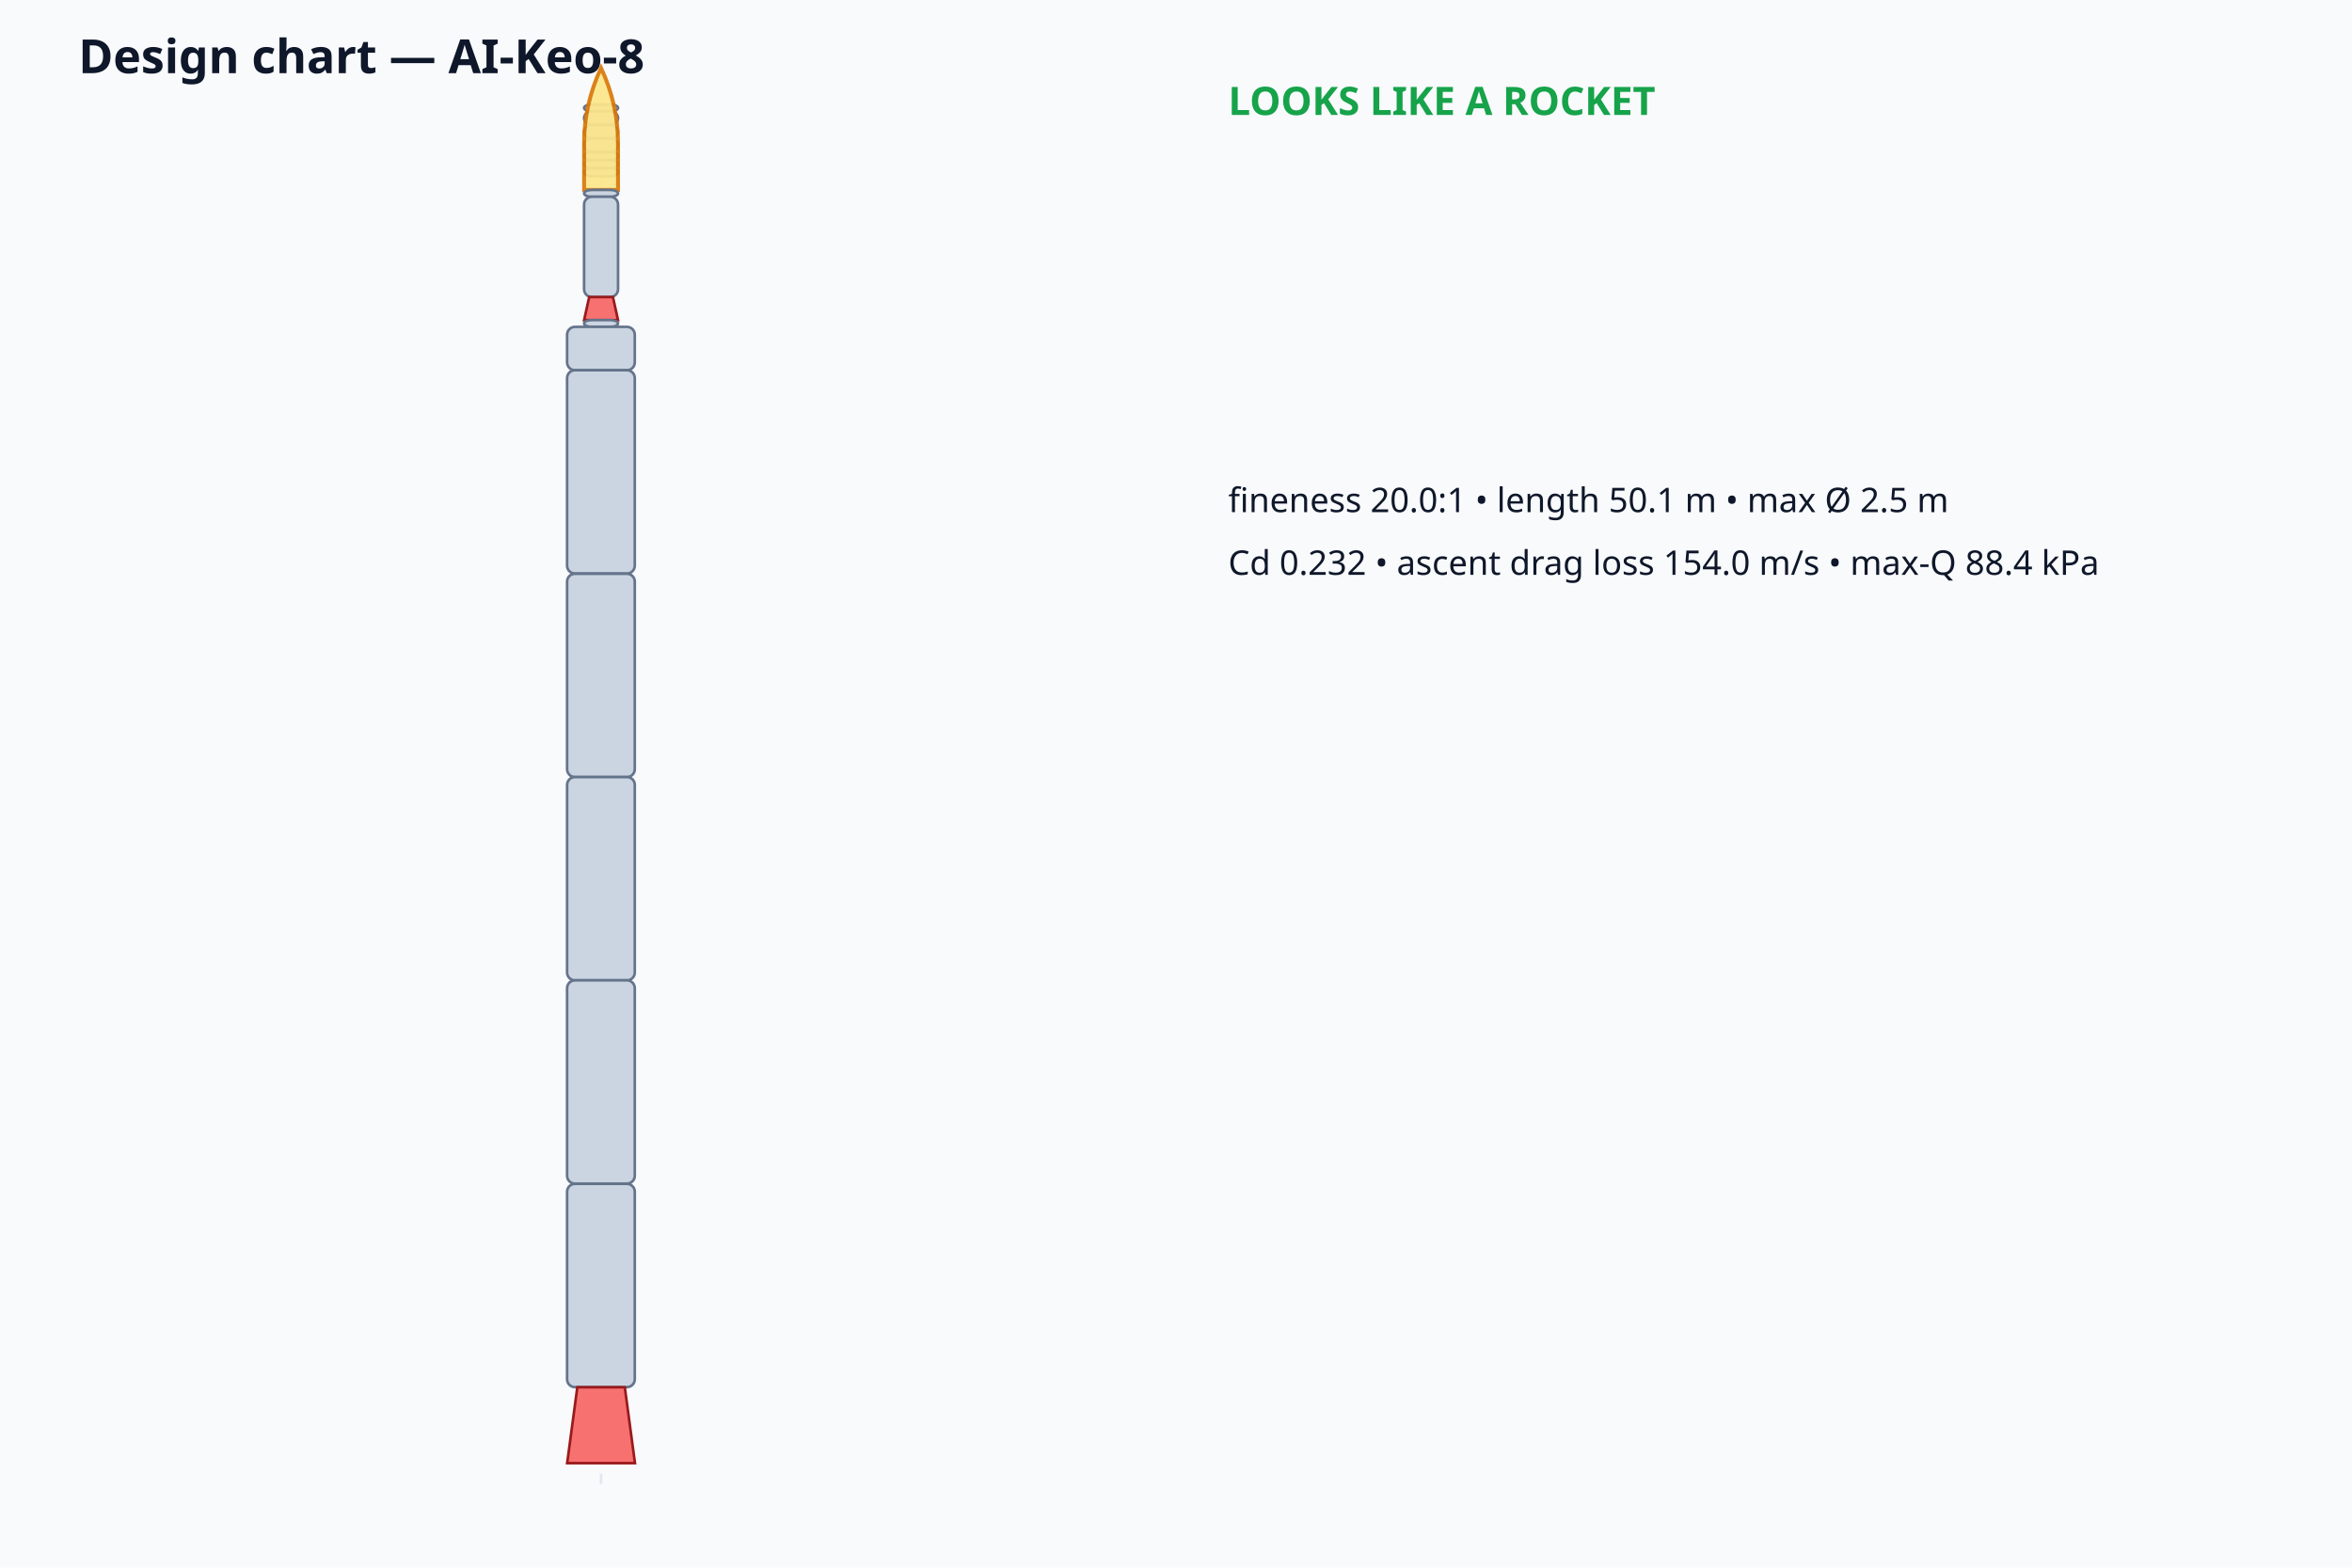
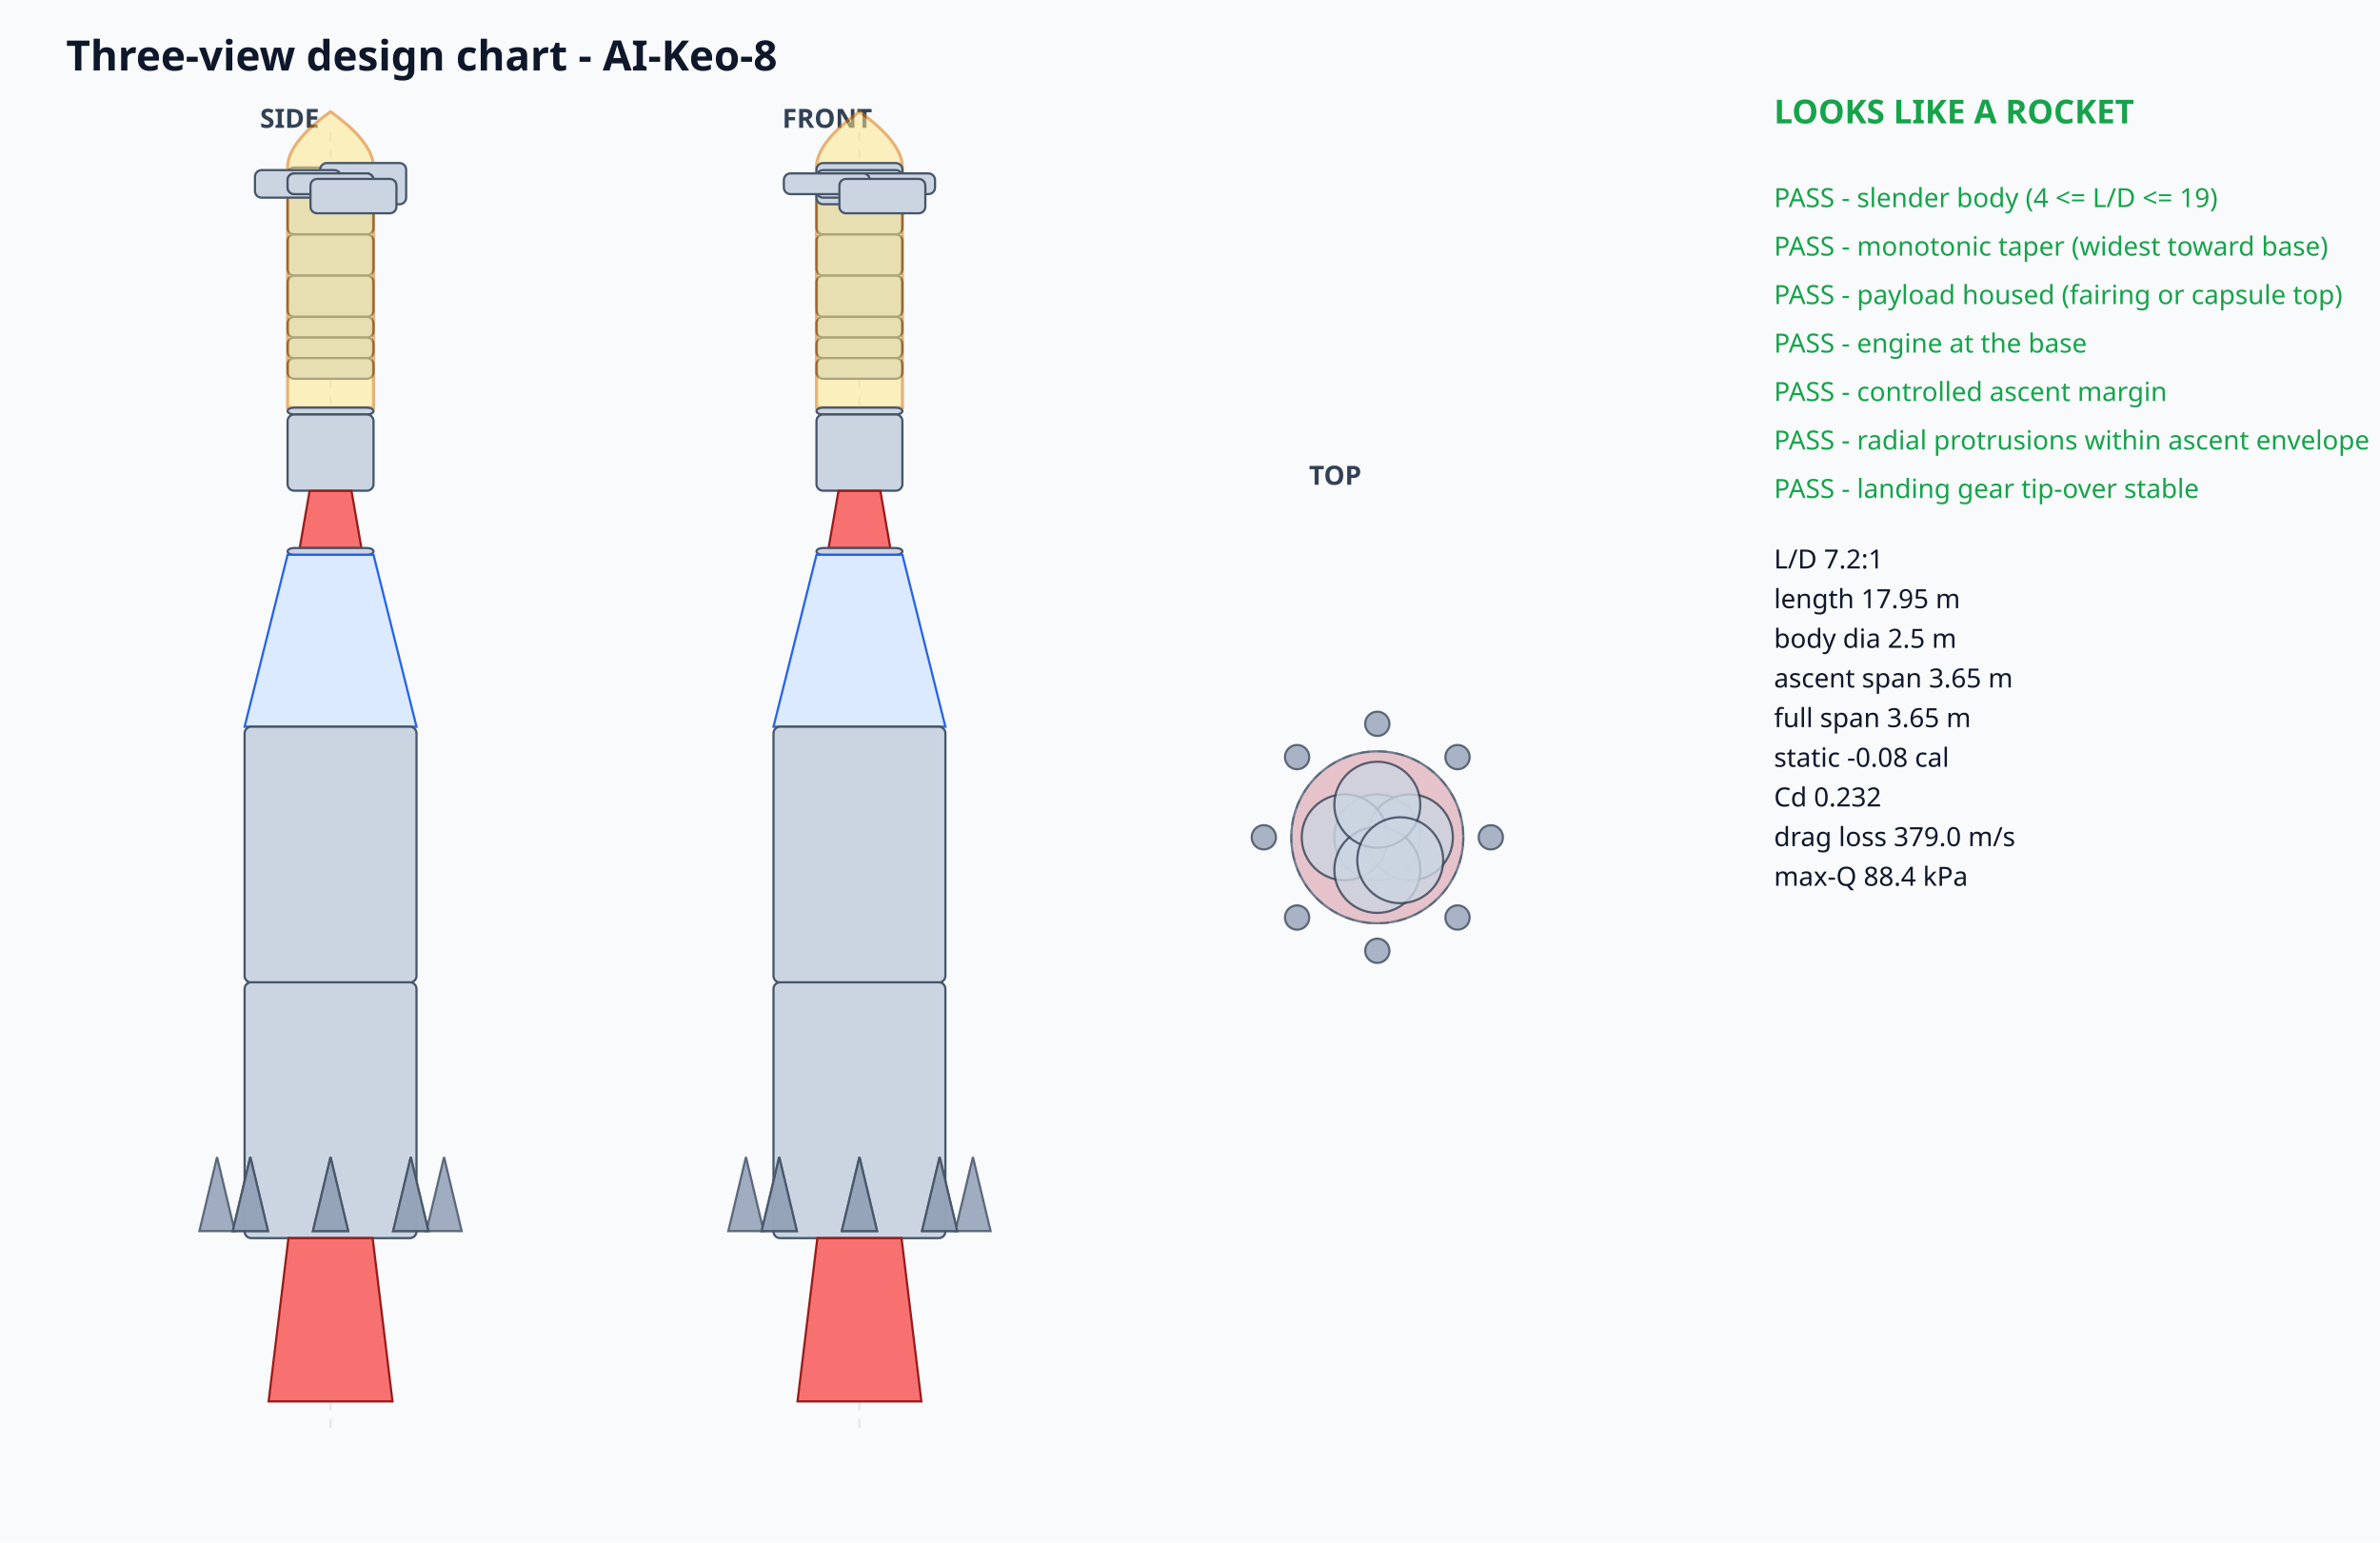
- <svg xmlns="http://www.w3.org/2000/svg" width="900" height="600" viewBox="0 0 900 600" font-family="system-ui,Segoe UI,sans-serif">
-   <rect width="900" height="600" fill="#f8fafc" />
-   <text x="30" y="28" font-size="18" font-weight="700" fill="#0f172a">Design chart — AI-Keo-8</text>
-   <line x1="230.0" y1="36" x2="230.0" y2="572" stroke="#e2e8f0" stroke-dasharray="4 4" />
-   <rect x="223.5" y="40.0" width="13.0" height="2.6" rx="3" fill="#cbd5e1" stroke="#64748b" />
-   <rect x="223.5" y="42.6" width="13.0" height="5.2" rx="3" fill="#cbd5e1" stroke="#64748b" />
-   <rect x="223.5" y="47.8" width="13.0" height="5.2" rx="3" fill="#cbd5e1" stroke="#64748b" />
-   <rect x="223.5" y="53.0" width="13.0" height="5.2" rx="3" fill="#cbd5e1" stroke="#64748b" />
-   <rect x="223.5" y="58.2" width="13.0" height="3.1" rx="3" fill="#cbd5e1" stroke="#64748b" />
-   <rect x="223.5" y="61.3" width="13.0" height="3.1" rx="3" fill="#cbd5e1" stroke="#64748b" />
-   <rect x="223.5" y="64.4" width="13.0" height="3.1" rx="3" fill="#cbd5e1" stroke="#64748b" />
-   <path d="M 223.513 72.695 L 223.513 54.713 Q 223.513 40.0 230.0 26.0 Q 236.487 40.0 236.487 54.713 L 236.487 72.695 Z" fill="#fde68a" stroke="#d97706" stroke-width="1.5" opacity="0.92" />
-   <rect x="223.5" y="72.7" width="13.0" height="2.6" rx="3" fill="#cbd5e1" stroke="#64748b" />
-   <rect x="223.5" y="75.3" width="13.0" height="38.4" rx="3" fill="#cbd5e1" stroke="#64748b" />
-   <polygon points="225.459,113.693 234.541,113.693 236.487,122.515 223.513,122.515" fill="#f87171" stroke="#991b1b" />
-   <rect x="223.5" y="122.5" width="13.0" height="2.6" rx="3" fill="#cbd5e1" stroke="#64748b" />
-   <rect x="217.0" y="125.1" width="25.9" height="16.6" rx="3" fill="#cbd5e1" stroke="#64748b" />
-   <rect x="217.0" y="141.7" width="25.9" height="77.8" rx="3" fill="#cbd5e1" stroke="#64748b" />
-   <rect x="217.0" y="219.6" width="25.9" height="77.8" rx="3" fill="#cbd5e1" stroke="#64748b" />
-   <rect x="217.0" y="297.4" width="25.9" height="77.8" rx="3" fill="#cbd5e1" stroke="#64748b" />
-   <rect x="217.0" y="375.2" width="25.9" height="77.8" rx="3" fill="#cbd5e1" stroke="#64748b" />
-   <rect x="217.0" y="453.1" width="25.9" height="77.8" rx="3" fill="#cbd5e1" stroke="#64748b" />
-   <polygon points="220.918,530.938 239.082,530.938 242.974,560.0 217.026,560.0" fill="#f87171" stroke="#991b1b" />
-   <text x="470" y="44" font-size="15" font-weight="700" fill="#16a34a">LOOKS LIKE A ROCKET</text>
-   <text x="470" y="196" font-size="13" fill="#0f172a">fineness 20.0:1  •  length 50.1 m  •  max Ø 2.5 m</text>
-   <text x="470" y="220" font-size="13" fill="#0f172a">Cd 0.232  •  ascent drag loss 154.0 m/s  •  max-Q 88.4 kPa</text>
+ <svg xmlns="http://www.w3.org/2000/svg" width="1080" height="700" viewBox="0 0 1080 700" font-family="system-ui,Segoe UI,sans-serif">
+   <rect width="1080" height="700" fill="#f8fafc" />
+   <text x="30" y="32" font-size="19" font-weight="700" fill="#0f172a">Three-view design chart - AI-Keo-8</text>
+   <text x="805" y="56" font-size="15" font-weight="700" fill="#16a34a">LOOKS LIKE A ROCKET</text>
+   <text x="118" y="58" font-size="12" font-weight="700" fill="#334155">SIDE</text>
+   <text x="355" y="58" font-size="12" font-weight="700" fill="#334155">FRONT</text>
+   <text x="594" y="220" font-size="12" font-weight="700" fill="#334155">TOP</text>
+   <line x1="150.0" y1="60" x2="150.0" y2="650" stroke="#e2e8f0" stroke-dasharray="4 4" />
+   <line x1="390.0" y1="60" x2="390.0" y2="650" stroke="#e2e8f0" stroke-dasharray="4 4" />
+   <circle cx="625.0" cy="380.0" r="39.0" fill="none" stroke="#94a3b8" stroke-dasharray="4 4" />
+   <rect x="130.5" y="76.0" width="39.0" height="11.7" rx="3" fill="#cbd5e1" stroke="#475569" />
+   <rect x="130.5" y="87.7" width="39.0" height="18.7" rx="3" fill="#cbd5e1" stroke="#475569" />
+   <rect x="130.5" y="106.4" width="39.0" height="18.7" rx="3" fill="#cbd5e1" stroke="#475569" />
+   <rect x="130.5" y="125.1" width="39.0" height="18.7" rx="3" fill="#cbd5e1" stroke="#475569" />
+   <rect x="130.5" y="143.8" width="39.0" height="9.4" rx="3" fill="#cbd5e1" stroke="#475569" />
+   <rect x="130.5" y="153.2" width="39.0" height="9.4" rx="3" fill="#cbd5e1" stroke="#475569" />
+   <rect x="130.5" y="162.5" width="39.0" height="9.4" rx="3" fill="#cbd5e1" stroke="#475569" />
+   <path d="M 130.5 185.0 L 130.5 76.0 Q 130.5 64.7 150.0 50.7 Q 169.5 64.7 169.5 76.0 L 169.5 185.0 Z" fill="#fde68a" stroke="#d97706" stroke-width="1.4" opacity="0.55" />
+   <rect x="130.5" y="185.0" width="39.0" height="3.1" rx="3" fill="#cbd5e1" stroke="#475569" />
+   <rect x="130.5" y="188.1" width="39.0" height="34.6" rx="3" fill="#cbd5e1" stroke="#475569" />
+   <polygon points="140.5,222.8 159.5,222.8 164.0,248.7 136.0,248.7" fill="#f87171" stroke="#991b1b" />
+   <rect x="130.5" y="248.7" width="39.0" height="3.1" rx="3" fill="#cbd5e1" stroke="#475569" />
+   <polygon points="130.5,251.8 169.5,251.8 189.0,329.8 111.0,329.8" fill="#dbeafe" stroke="#2563eb" />
+   <rect x="111.0" y="329.8" width="78.0" height="116.1" rx="3" fill="#cbd5e1" stroke="#475569" />
+   <rect x="111.0" y="445.8" width="78.0" height="116.1" rx="3" fill="#cbd5e1" stroke="#475569" />
+   <polygon points="130.9,561.9 169.1,561.9 178.1,636.0 121.9,636.0" fill="#f87171" stroke="#991b1b" />
+   <rect x="145.3" y="74.0" width="39.0" height="18.7" rx="3" fill="#cbd5e1" stroke="#475569" />
+   <rect x="115.7" y="77.2" width="39.0" height="12.5" rx="3" fill="#cbd5e1" stroke="#475569" />
+   <rect x="130.5" y="78.7" width="39.0" height="9.4" rx="3" fill="#cbd5e1" stroke="#475569" />
+   <rect x="130.5" y="78.7" width="39.0" height="9.4" rx="3" fill="#cbd5e1" stroke="#475569" />
+   <rect x="140.9" y="81.2" width="39.0" height="15.6" rx="3" fill="#cbd5e1" stroke="#475569" />
+   <polygon points="201.5,525.1 193.5,558.7 209.5,558.7" fill="#94a3b8" stroke="#475569" opacity="0.88" />
+   <polygon points="186.4,525.1 178.4,558.7 194.4,558.7" fill="#94a3b8" stroke="#475569" opacity="0.88" />
+   <polygon points="150.0,525.1 142.0,558.7 158.0,558.7" fill="#94a3b8" stroke="#475569" opacity="0.88" />
+   <polygon points="113.6,525.1 105.6,558.7 121.6,558.7" fill="#94a3b8" stroke="#475569" opacity="0.88" />
+   <polygon points="98.5,525.1 90.5,558.7 106.5,558.7" fill="#94a3b8" stroke="#475569" opacity="0.88" />
+   <polygon points="113.6,525.1 105.6,558.7 121.6,558.7" fill="#94a3b8" stroke="#475569" opacity="0.88" />
+   <polygon points="150.0,525.1 142.0,558.7 158.0,558.7" fill="#94a3b8" stroke="#475569" opacity="0.88" />
+   <polygon points="186.4,525.1 178.4,558.7 194.4,558.7" fill="#94a3b8" stroke="#475569" opacity="0.88" />
+   <rect x="370.5" y="76.0" width="39.0" height="11.7" rx="3" fill="#cbd5e1" stroke="#475569" />
+   <rect x="370.5" y="87.7" width="39.0" height="18.7" rx="3" fill="#cbd5e1" stroke="#475569" />
+   <rect x="370.5" y="106.4" width="39.0" height="18.7" rx="3" fill="#cbd5e1" stroke="#475569" />
+   <rect x="370.5" y="125.1" width="39.0" height="18.7" rx="3" fill="#cbd5e1" stroke="#475569" />
+   <rect x="370.5" y="143.8" width="39.0" height="9.4" rx="3" fill="#cbd5e1" stroke="#475569" />
+   <rect x="370.5" y="153.2" width="39.0" height="9.4" rx="3" fill="#cbd5e1" stroke="#475569" />
+   <rect x="370.5" y="162.5" width="39.0" height="9.4" rx="3" fill="#cbd5e1" stroke="#475569" />
+   <path d="M 370.5 185.0 L 370.5 76.0 Q 370.5 64.7 390.0 50.7 Q 409.5 64.7 409.5 76.0 L 409.5 185.0 Z" fill="#fde68a" stroke="#d97706" stroke-width="1.4" opacity="0.55" />
+   <rect x="370.5" y="185.0" width="39.0" height="3.1" rx="3" fill="#cbd5e1" stroke="#475569" />
+   <rect x="370.5" y="188.1" width="39.0" height="34.6" rx="3" fill="#cbd5e1" stroke="#475569" />
+   <polygon points="380.5,222.8 399.5,222.8 404.0,248.7 376.0,248.7" fill="#f87171" stroke="#991b1b" />
+   <rect x="370.5" y="248.7" width="39.0" height="3.1" rx="3" fill="#cbd5e1" stroke="#475569" />
+   <polygon points="370.5,251.8 409.5,251.8 429.0,329.8 351.0,329.8" fill="#dbeafe" stroke="#2563eb" />
+   <rect x="351.0" y="329.8" width="78.0" height="116.1" rx="3" fill="#cbd5e1" stroke="#475569" />
+   <rect x="351.0" y="445.8" width="78.0" height="116.1" rx="3" fill="#cbd5e1" stroke="#475569" />
+   <polygon points="370.9,561.9 409.1,561.9 418.1,636.0 361.9,636.0" fill="#f87171" stroke="#991b1b" />
+   <rect x="370.5" y="74.0" width="39.0" height="18.7" rx="3" fill="#cbd5e1" stroke="#475569" />
+   <rect x="370.5" y="77.2" width="39.0" height="12.5" rx="3" fill="#cbd5e1" stroke="#475569" />
+   <rect x="385.3" y="78.7" width="39.0" height="9.4" rx="3" fill="#cbd5e1" stroke="#475569" />
+   <rect x="355.7" y="78.7" width="39.0" height="9.4" rx="3" fill="#cbd5e1" stroke="#475569" />
+   <rect x="380.9" y="81.2" width="39.0" height="15.6" rx="3" fill="#cbd5e1" stroke="#475569" />
+   <polygon points="390.0,525.1 382.0,558.7 398.0,558.7" fill="#94a3b8" stroke="#475569" opacity="0.88" />
+   <polygon points="426.4,525.1 418.4,558.7 434.4,558.7" fill="#94a3b8" stroke="#475569" opacity="0.88" />
+   <polygon points="441.5,525.1 433.5,558.7 449.5,558.7" fill="#94a3b8" stroke="#475569" opacity="0.88" />
+   <polygon points="426.4,525.1 418.4,558.7 434.4,558.7" fill="#94a3b8" stroke="#475569" opacity="0.88" />
+   <polygon points="390.0,525.1 382.0,558.7 398.0,558.7" fill="#94a3b8" stroke="#475569" opacity="0.88" />
+   <polygon points="353.6,525.1 345.6,558.7 361.6,558.7" fill="#94a3b8" stroke="#475569" opacity="0.88" />
+   <polygon points="338.5,525.1 330.5,558.7 346.5,558.7" fill="#94a3b8" stroke="#475569" opacity="0.88" />
+   <polygon points="353.6,525.1 345.6,558.7 361.6,558.7" fill="#94a3b8" stroke="#475569" opacity="0.88" />
+   <circle cx="625.0" cy="380.0" r="39.0" fill="#dbeafe" stroke="#475569" opacity="0.30" />
+   <circle cx="625.0" cy="380.0" r="39.0" fill="#cbd5e1" stroke="#475569" opacity="0.30" />
+   <circle cx="625.0" cy="380.0" r="39.0" fill="#cbd5e1" stroke="#475569" opacity="0.30" />
+   <circle cx="625.0" cy="380.0" r="39.0" fill="#f87171" stroke="#475569" opacity="0.30" />
+   <circle cx="625.0" cy="380.0" r="19.5" fill="#cbd5e1" stroke="#475569" opacity="0.30" />
+   <circle cx="625.0" cy="380.0" r="19.5" fill="#cbd5e1" stroke="#475569" opacity="0.30" />
+   <circle cx="625.0" cy="380.0" r="19.5" fill="#cbd5e1" stroke="#475569" opacity="0.30" />
+   <circle cx="625.0" cy="380.0" r="19.5" fill="#cbd5e1" stroke="#475569" opacity="0.30" />
+   <circle cx="639.8" cy="380.0" r="19.5" fill="#cbd5e1" stroke="#334155" opacity="0.80" />
+   <circle cx="610.2" cy="380.0" r="19.5" fill="#cbd5e1" stroke="#334155" opacity="0.80" />
+   <circle cx="625.0" cy="394.8" r="19.5" fill="#cbd5e1" stroke="#334155" opacity="0.80" />
+   <circle cx="625.0" cy="365.2" r="19.5" fill="#cbd5e1" stroke="#334155" opacity="0.80" />
+   <circle cx="635.4" cy="390.4" r="19.5" fill="#cbd5e1" stroke="#334155" opacity="0.80" />
+   <circle cx="676.5" cy="380.0" r="5.5" fill="#94a3b8" stroke="#334155" opacity="0.80" />
+   <circle cx="661.4" cy="416.4" r="5.5" fill="#94a3b8" stroke="#334155" opacity="0.80" />
+   <circle cx="625.0" cy="431.5" r="5.5" fill="#94a3b8" stroke="#334155" opacity="0.80" />
+   <circle cx="588.6" cy="416.4" r="5.5" fill="#94a3b8" stroke="#334155" opacity="0.80" />
+   <circle cx="573.5" cy="380.0" r="5.5" fill="#94a3b8" stroke="#334155" opacity="0.80" />
+   <circle cx="588.6" cy="343.6" r="5.5" fill="#94a3b8" stroke="#334155" opacity="0.80" />
+   <circle cx="625.0" cy="328.5" r="5.5" fill="#94a3b8" stroke="#334155" opacity="0.80" />
+   <circle cx="661.4" cy="343.6" r="5.5" fill="#94a3b8" stroke="#334155" opacity="0.80" />
+   <text x="805" y="94" font-size="12" fill="#16a34a">PASS - slender body (4 &lt;= L/D &lt;= 19)</text>
+   <text x="805" y="116" font-size="12" fill="#16a34a">PASS - monotonic taper (widest toward base)</text>
+   <text x="805" y="138" font-size="12" fill="#16a34a">PASS - payload housed (fairing or capsule top)</text>
+   <text x="805" y="160" font-size="12" fill="#16a34a">PASS - engine at the base</text>
+   <text x="805" y="182" font-size="12" fill="#16a34a">PASS - controlled ascent margin</text>
+   <text x="805" y="204" font-size="12" fill="#16a34a">PASS - radial protrusions within ascent envelope</text>
+   <text x="805" y="226" font-size="12" fill="#16a34a">PASS - landing gear tip-over stable</text>
+   <text x="805" y="258" font-size="12" fill="#0f172a">L/D 7.2:1</text>
+   <text x="805" y="276" font-size="12" fill="#0f172a">length 17.95 m</text>
+   <text x="805" y="294" font-size="12" fill="#0f172a">body dia 2.5 m</text>
+   <text x="805" y="312" font-size="12" fill="#0f172a">ascent span 3.65 m</text>
+   <text x="805" y="330" font-size="12" fill="#0f172a">full span 3.65 m</text>
+   <text x="805" y="348" font-size="12" fill="#0f172a">static -0.08 cal</text>
+   <text x="805" y="366" font-size="12" fill="#0f172a">Cd 0.232</text>
+   <text x="805" y="384" font-size="12" fill="#0f172a">drag loss 379.0 m/s</text>
+   <text x="805" y="402" font-size="12" fill="#0f172a">max-Q 88.4 kPa</text>
</svg>
